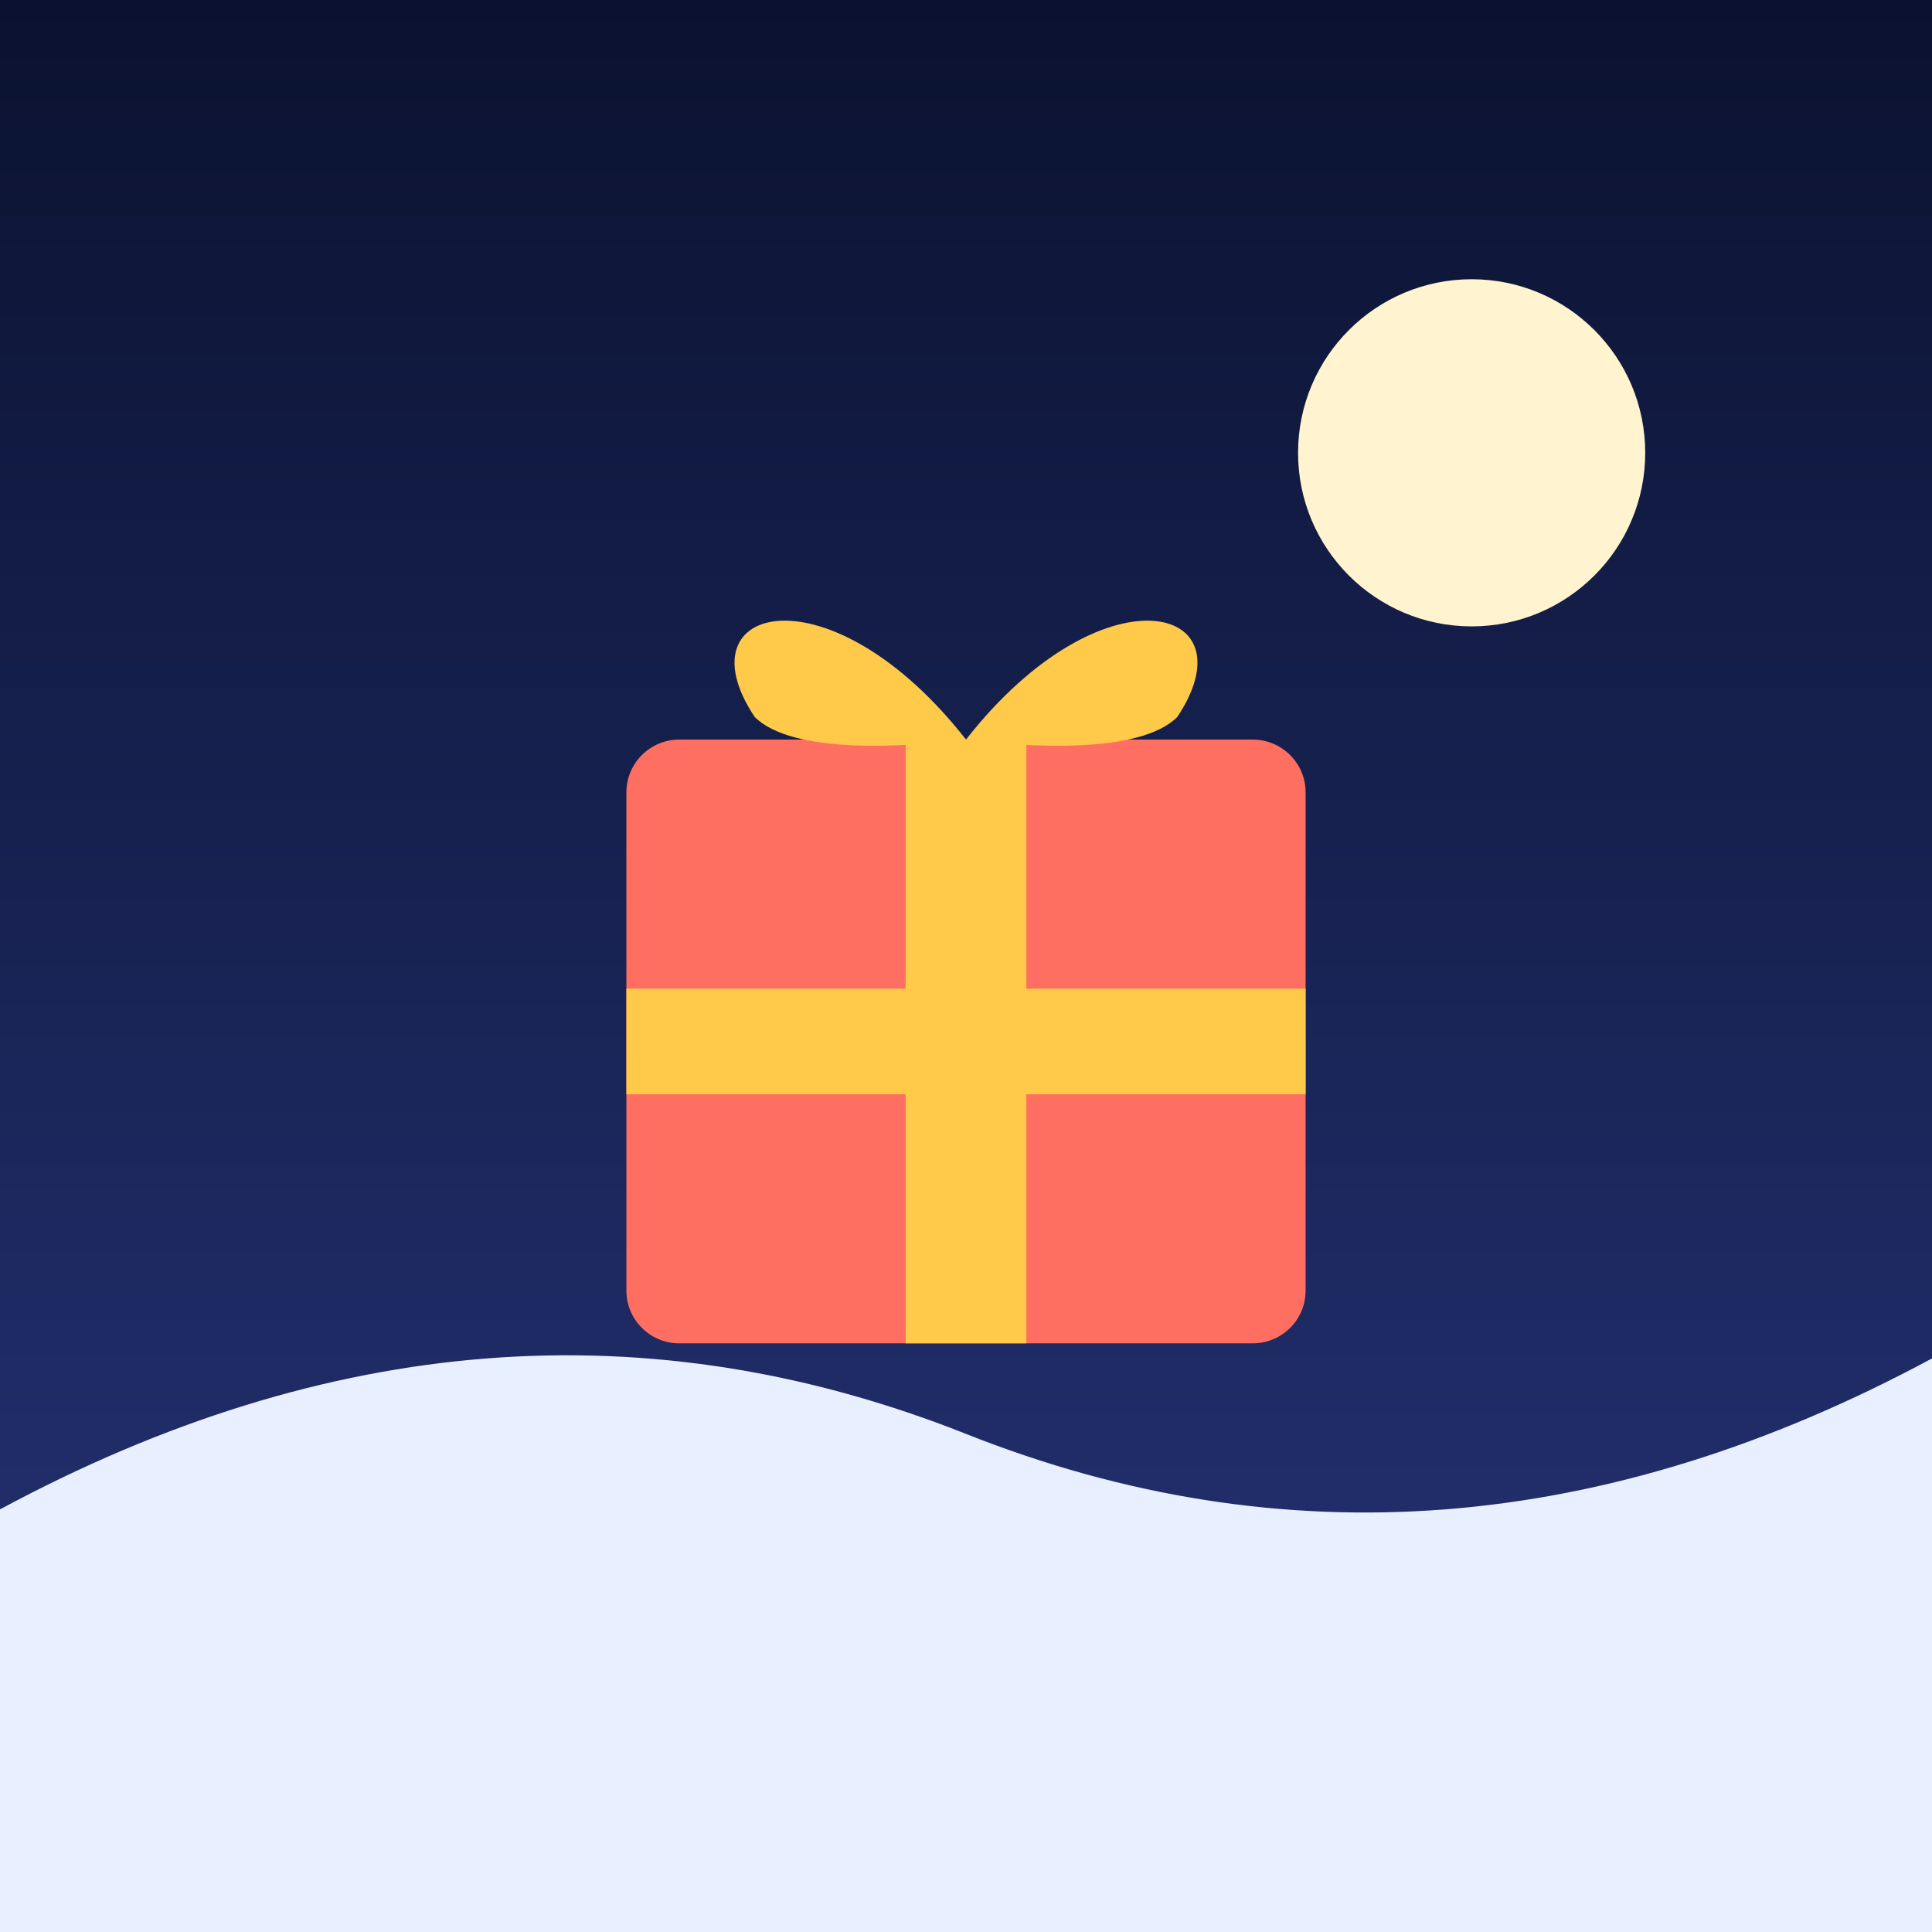
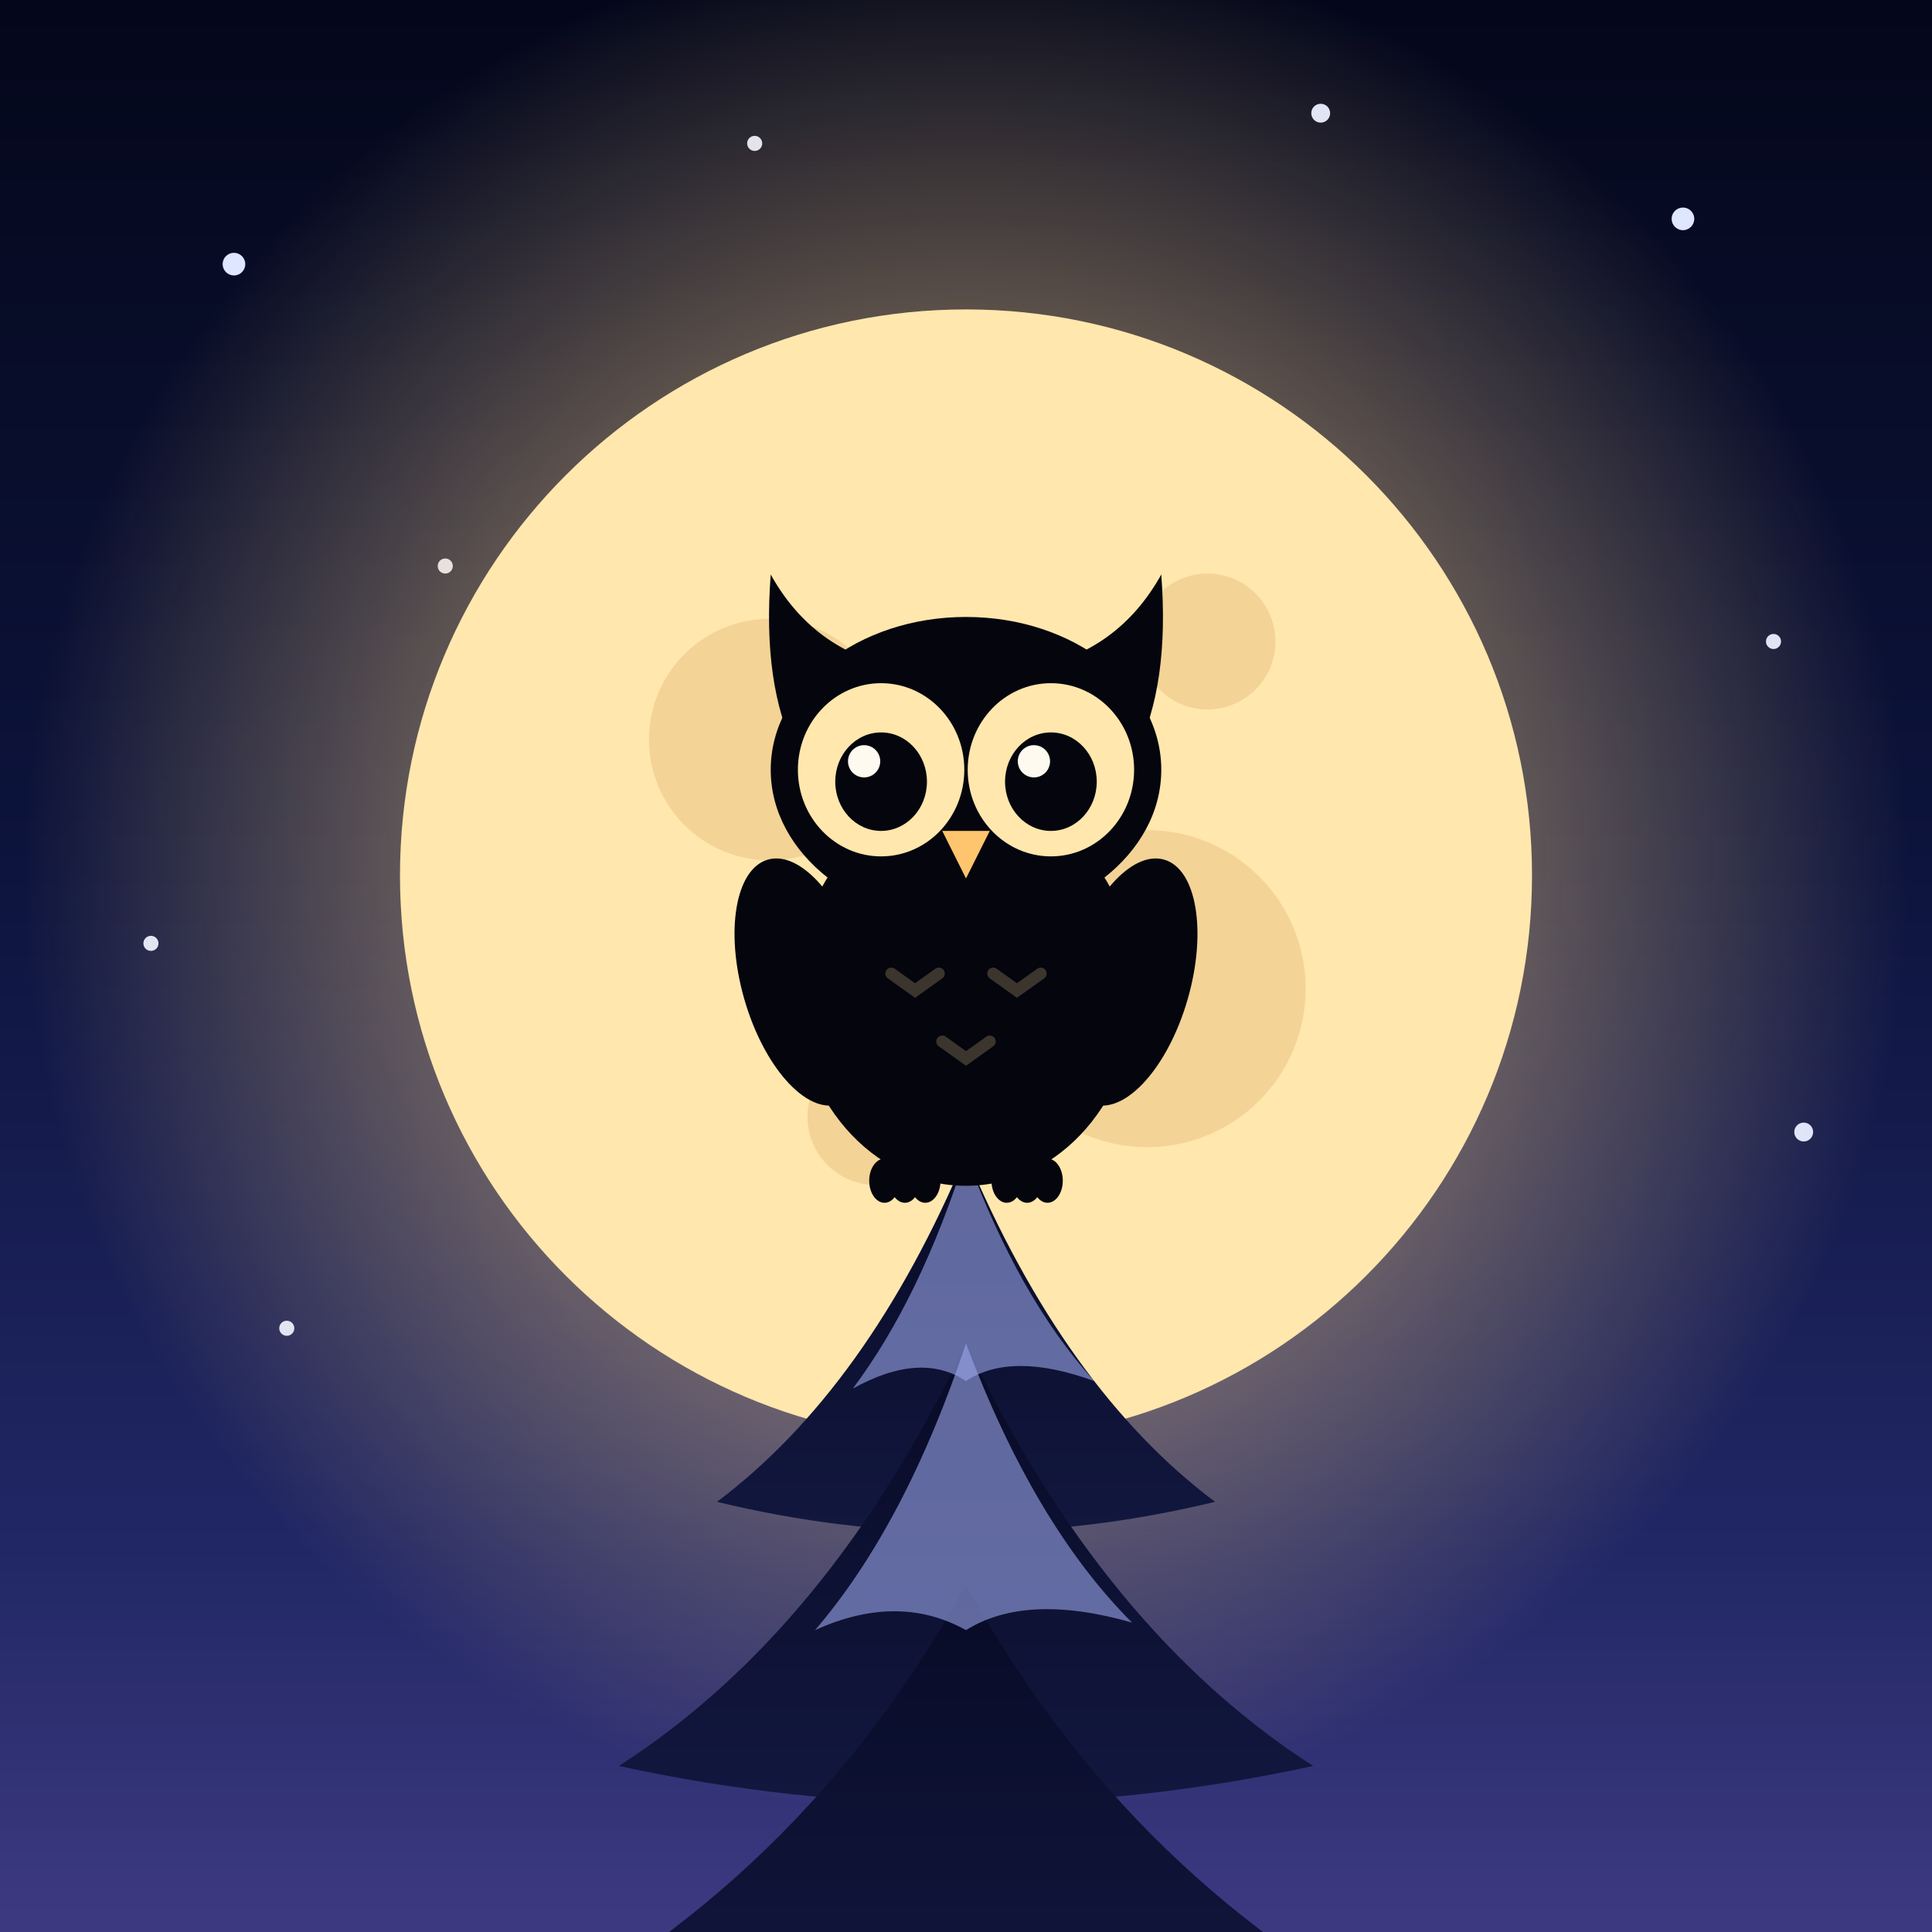
<svg xmlns="http://www.w3.org/2000/svg" viewBox="0 0 512 512">
  <defs>
-     <linearGradient id="sky" x1="0" y1="0" x2="0" y2="1">
-       <stop offset="0" stop-color="#0b1230" />
-       <stop offset="1" stop-color="#26357a" />
+     <linearGradient id="cielo" x1="0" y1="0" x2="0" y2="1">
+       <stop offset="0" stop-color="#04071a" />
+       <stop offset="0.45" stop-color="#0d143d" />
+       <stop offset="0.8" stop-color="#212765" />
+       <stop offset="1" stop-color="#3e3a82" />
+     </linearGradient>
+     <radialGradient id="alone" cx="256" cy="232" r="250" gradientUnits="userSpaceOnUse">
+       <stop offset="0.5" stop-color="#ffd68c" stop-opacity="0.42" />
+       <stop offset="1" stop-color="#ffd68c" stop-opacity="0" />
+     </radialGradient>
+     <linearGradient id="pino" x1="0" y1="0" x2="0" y2="1">
+       <stop offset="0" stop-color="#080b26" />
+       <stop offset="1" stop-color="#12173f" />
    </linearGradient>
  </defs>
-   <rect width="512" height="512" fill="url(#sky)" />
-   <circle cx="390" cy="120" r="46" fill="#fff4cf" />
-   <path d="M0 400 Q130 330 256 380 T512 360 V512 H0Z" fill="#e8f0ff" />
-   <rect x="166" y="196" width="180" height="160" rx="14" fill="#ff6f61" />
-   <rect x="240" y="196" width="32" height="160" fill="#ffc94a" />
-   <rect x="166" y="262" width="180" height="28" fill="#ffc94a" />
-   <path d="M256 196 C220 150 180 160 200 190 C210 200 240 198 256 196 C272 198 302 200 312 190 C332 160 292 150 256 196Z" fill="#ffc94a" />
+   <rect width="512" height="512" fill="url(#cielo)" />
+   <g fill="#dfe6ff">
+     <circle cx="62" cy="70" r="3" />
+     <circle cx="118" cy="150" r="2" />
+     <circle cx="446" cy="58" r="3" />
+     <circle cx="470" cy="170" r="2" />
+     <circle cx="40" cy="250" r="2" />
+     <circle cx="200" cy="38" r="2" />
+     <circle cx="350" cy="30" r="2.5" />
+     <circle cx="478" cy="300" r="2.5" />
+     <circle cx="76" cy="352" r="2" />
+   </g>
+   <rect width="512" height="512" fill="url(#alone)" />
+   <circle cx="256" cy="232" r="150" fill="#ffe7ad" />
+   <g fill="#d6a05a" fill-opacity="0.28">
+     <circle cx="204" cy="196" r="32" />
+     <circle cx="304" cy="262" r="42" />
+     <circle cx="232" cy="296" r="18" />
+     <circle cx="320" cy="170" r="18" />
+   </g>
+   <g fill="url(#pino)">
+     <path d="M256 306 Q282 368 322 398 Q256 414 190 398 Q230 368 256 306Z" />
+     <path d="M256 356 Q292 432 348 468 Q256 488 164 468 Q220 432 256 356Z" />
+     <path d="M256 420 Q300 500 380 540 H132 Q212 500 256 420Z" />
+   </g>
+   <g fill="#9ba7ec" fill-opacity="0.6">
+     <path d="M256 306 Q270 344 290 366 Q268 358 256 366 Q244 358 226 368 Q244 344 256 306Z" />
+     <path d="M256 356 Q274 404 300 430 Q272 422 256 432 Q238 422 216 432 Q240 404 256 356Z" />
+   </g>
+   <g transform="translate(256 312) scale(4.5)">
+     <g fill="#04050d">
+       <path d="M4 -30 Q9 -31 11.5 -35.5 Q12 -29 10 -25Z" />
+       <path d="M-4 -30 Q-9 -31 -11.5 -35.5 Q-12 -29 -10 -25Z" />
+       <ellipse cx="0" cy="-11" rx="10" ry="11.5" />
+       <ellipse cx="0" cy="-24" rx="11.5" ry="9" />
+       <ellipse cx="9.6" cy="-11.5" rx="3.6" ry="7.5" transform="rotate(16 9.6 -11.5)" />
+       <ellipse cx="-9.6" cy="-11.5" rx="3.6" ry="7.5" transform="rotate(-16 -9.6 -11.5)" />
+       <ellipse cx="2.4" cy="0.2" rx="0.9" ry="1.3" />
+       <ellipse cx="3.6" cy="0.2" rx="0.9" ry="1.3" />
+       <ellipse cx="4.8" cy="0.2" rx="0.9" ry="1.3" />
+       <ellipse cx="-2.4" cy="0.2" rx="0.9" ry="1.3" />
+       <ellipse cx="-3.6" cy="0.2" rx="0.9" ry="1.3" />
+       <ellipse cx="-4.8" cy="0.2" rx="0.9" ry="1.3" />
+     </g>
+     <ellipse cx="5" cy="-24" rx="4.9" ry="5.1" fill="#ffe7ad" />
+     <ellipse cx="-5" cy="-24" rx="4.9" ry="5.1" fill="#ffe7ad" />
+     <ellipse cx="5" cy="-23.3" rx="2.7" ry="2.9" fill="#04050d" />
+     <ellipse cx="-5" cy="-23.3" rx="2.7" ry="2.9" fill="#04050d" />
+     <circle cx="4" cy="-24.5" r="0.95" fill="#fffaf0" />
+     <circle cx="-6" cy="-24.5" r="0.95" fill="#fffaf0" />
+     <path d="M-1.4 -20.4 H1.4 L0 -17.6Z" fill="#ffc46e" />
+     <g fill="none" stroke="#ffe1a0" stroke-opacity="0.22" stroke-width="0.7" stroke-linecap="round">
+       <path d="M-4.4 -12 L-3 -11 L-1.6 -12" />
+       <path d="M1.6 -12 L3 -11 L4.4 -12" />
+       <path d="M-1.4 -8 L0 -7 L1.4 -8" />
+     </g>
+   </g>
</svg>
